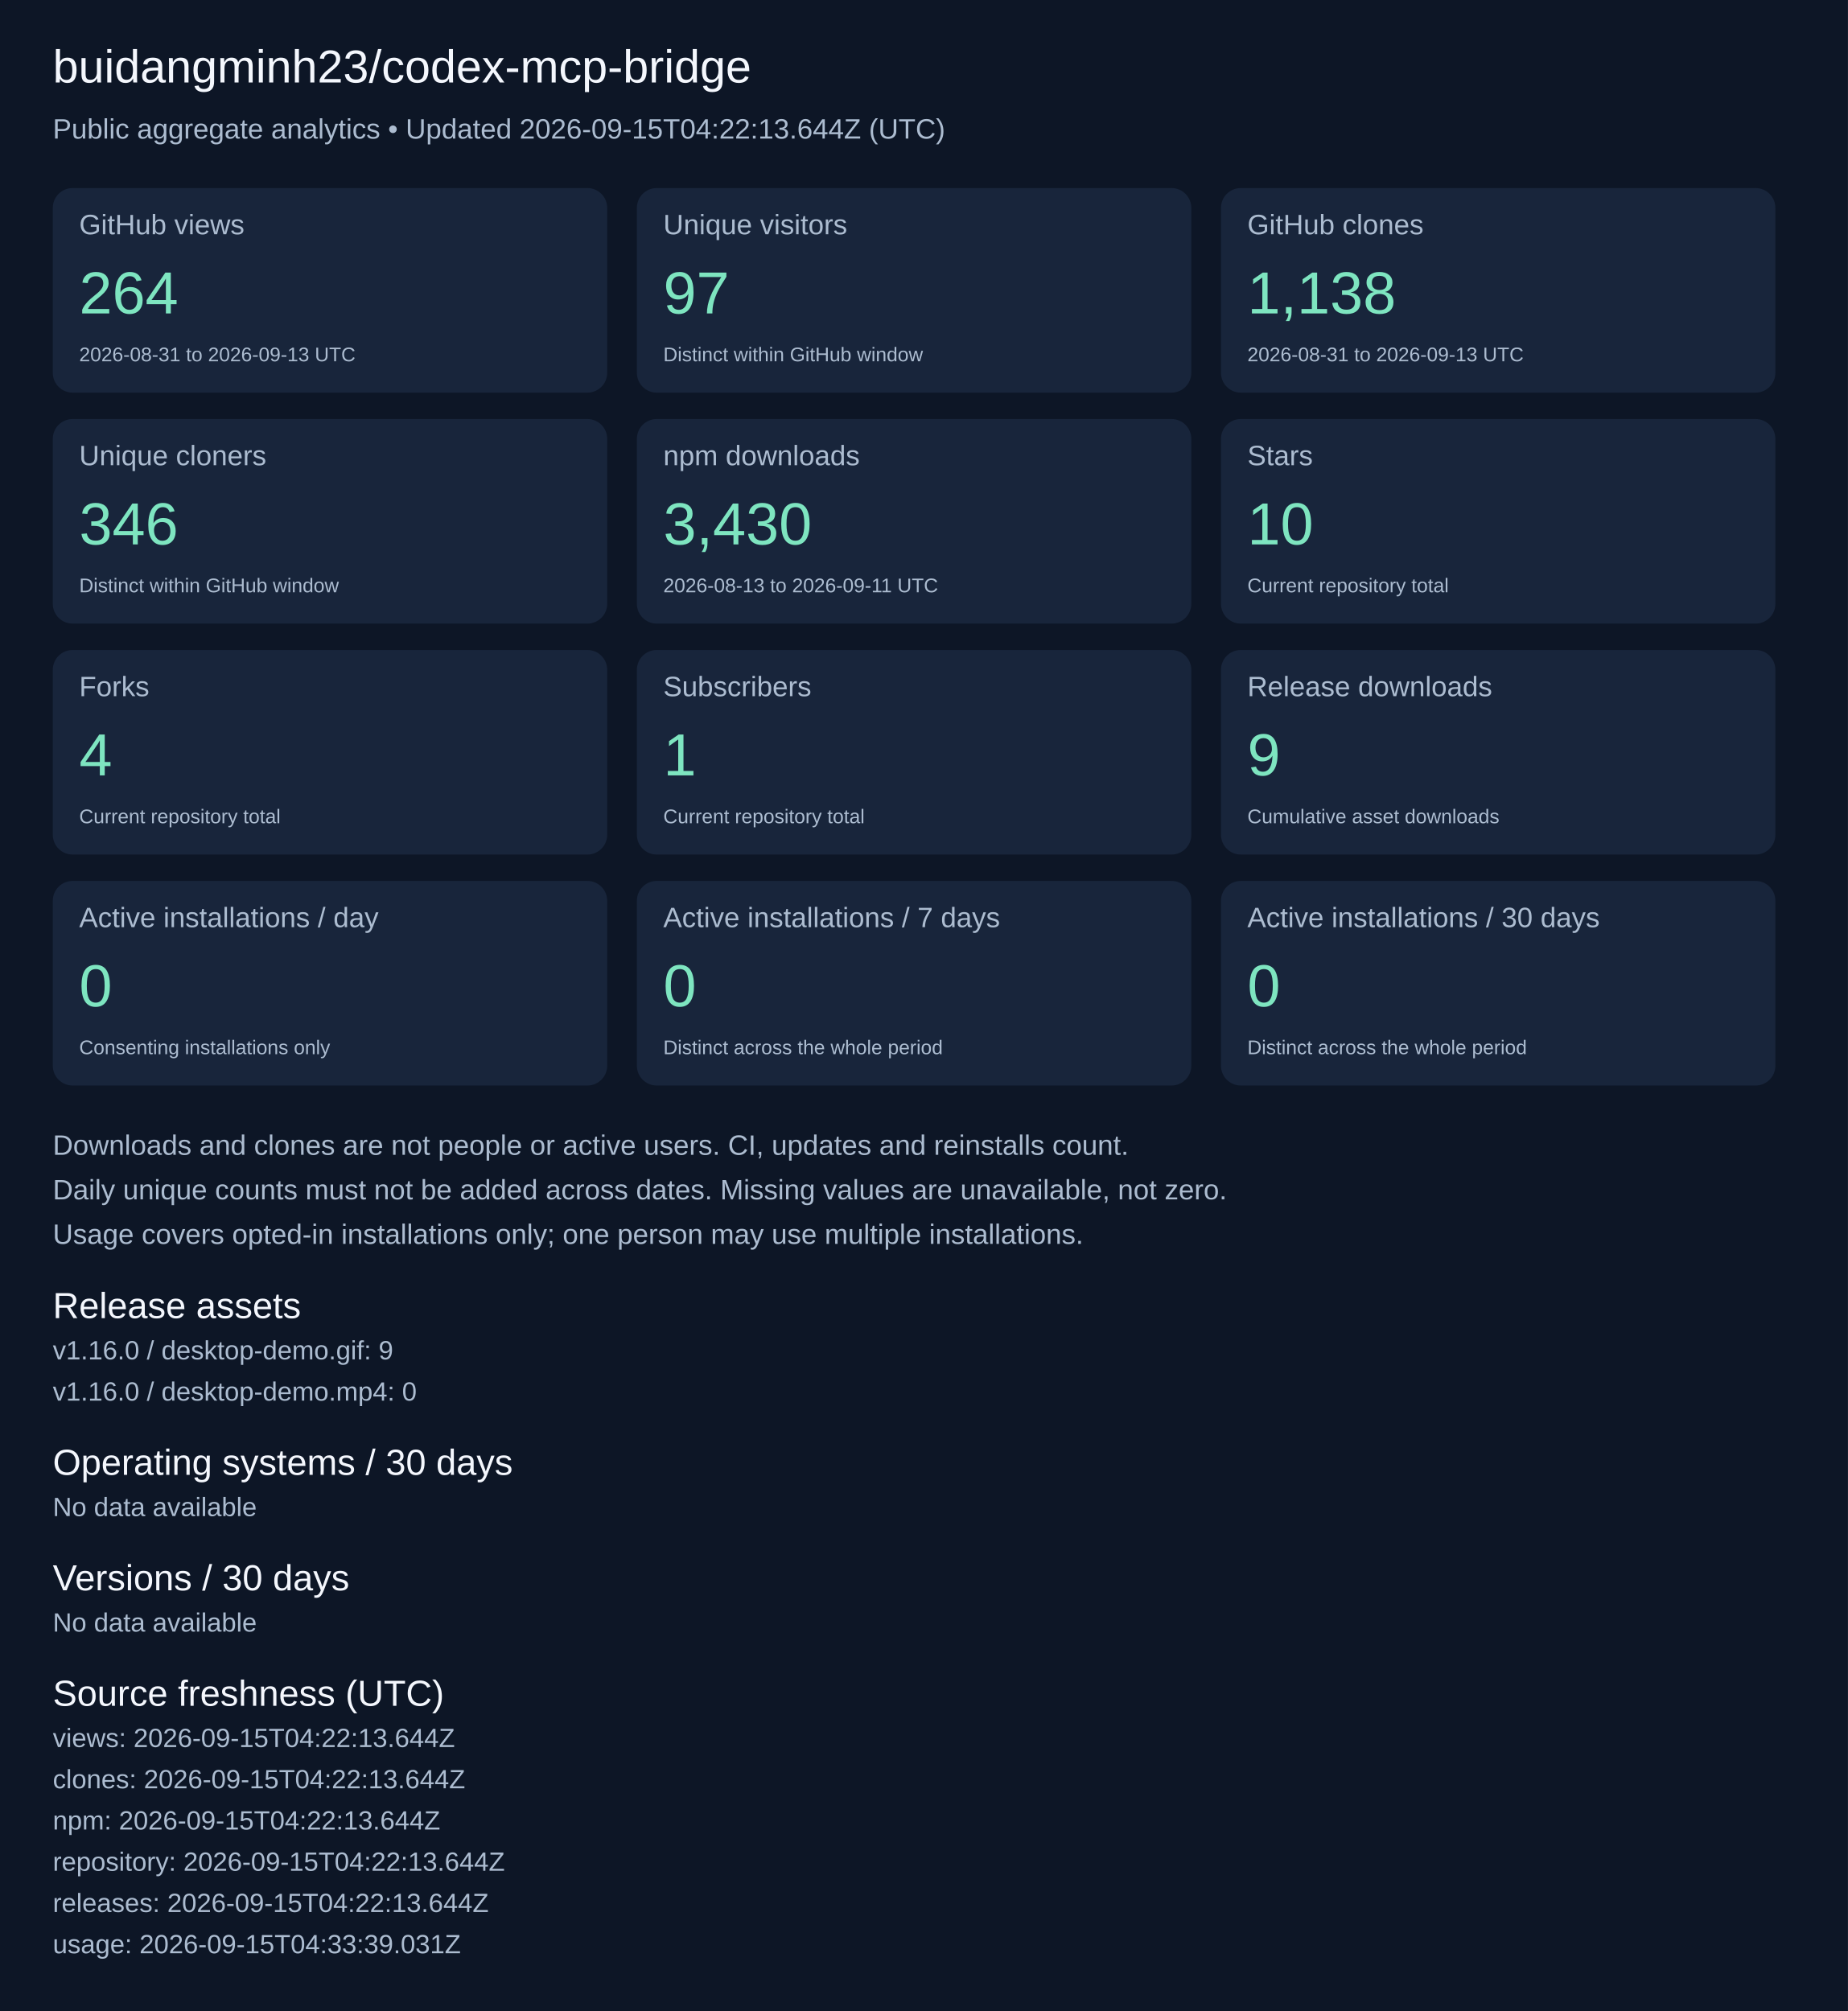
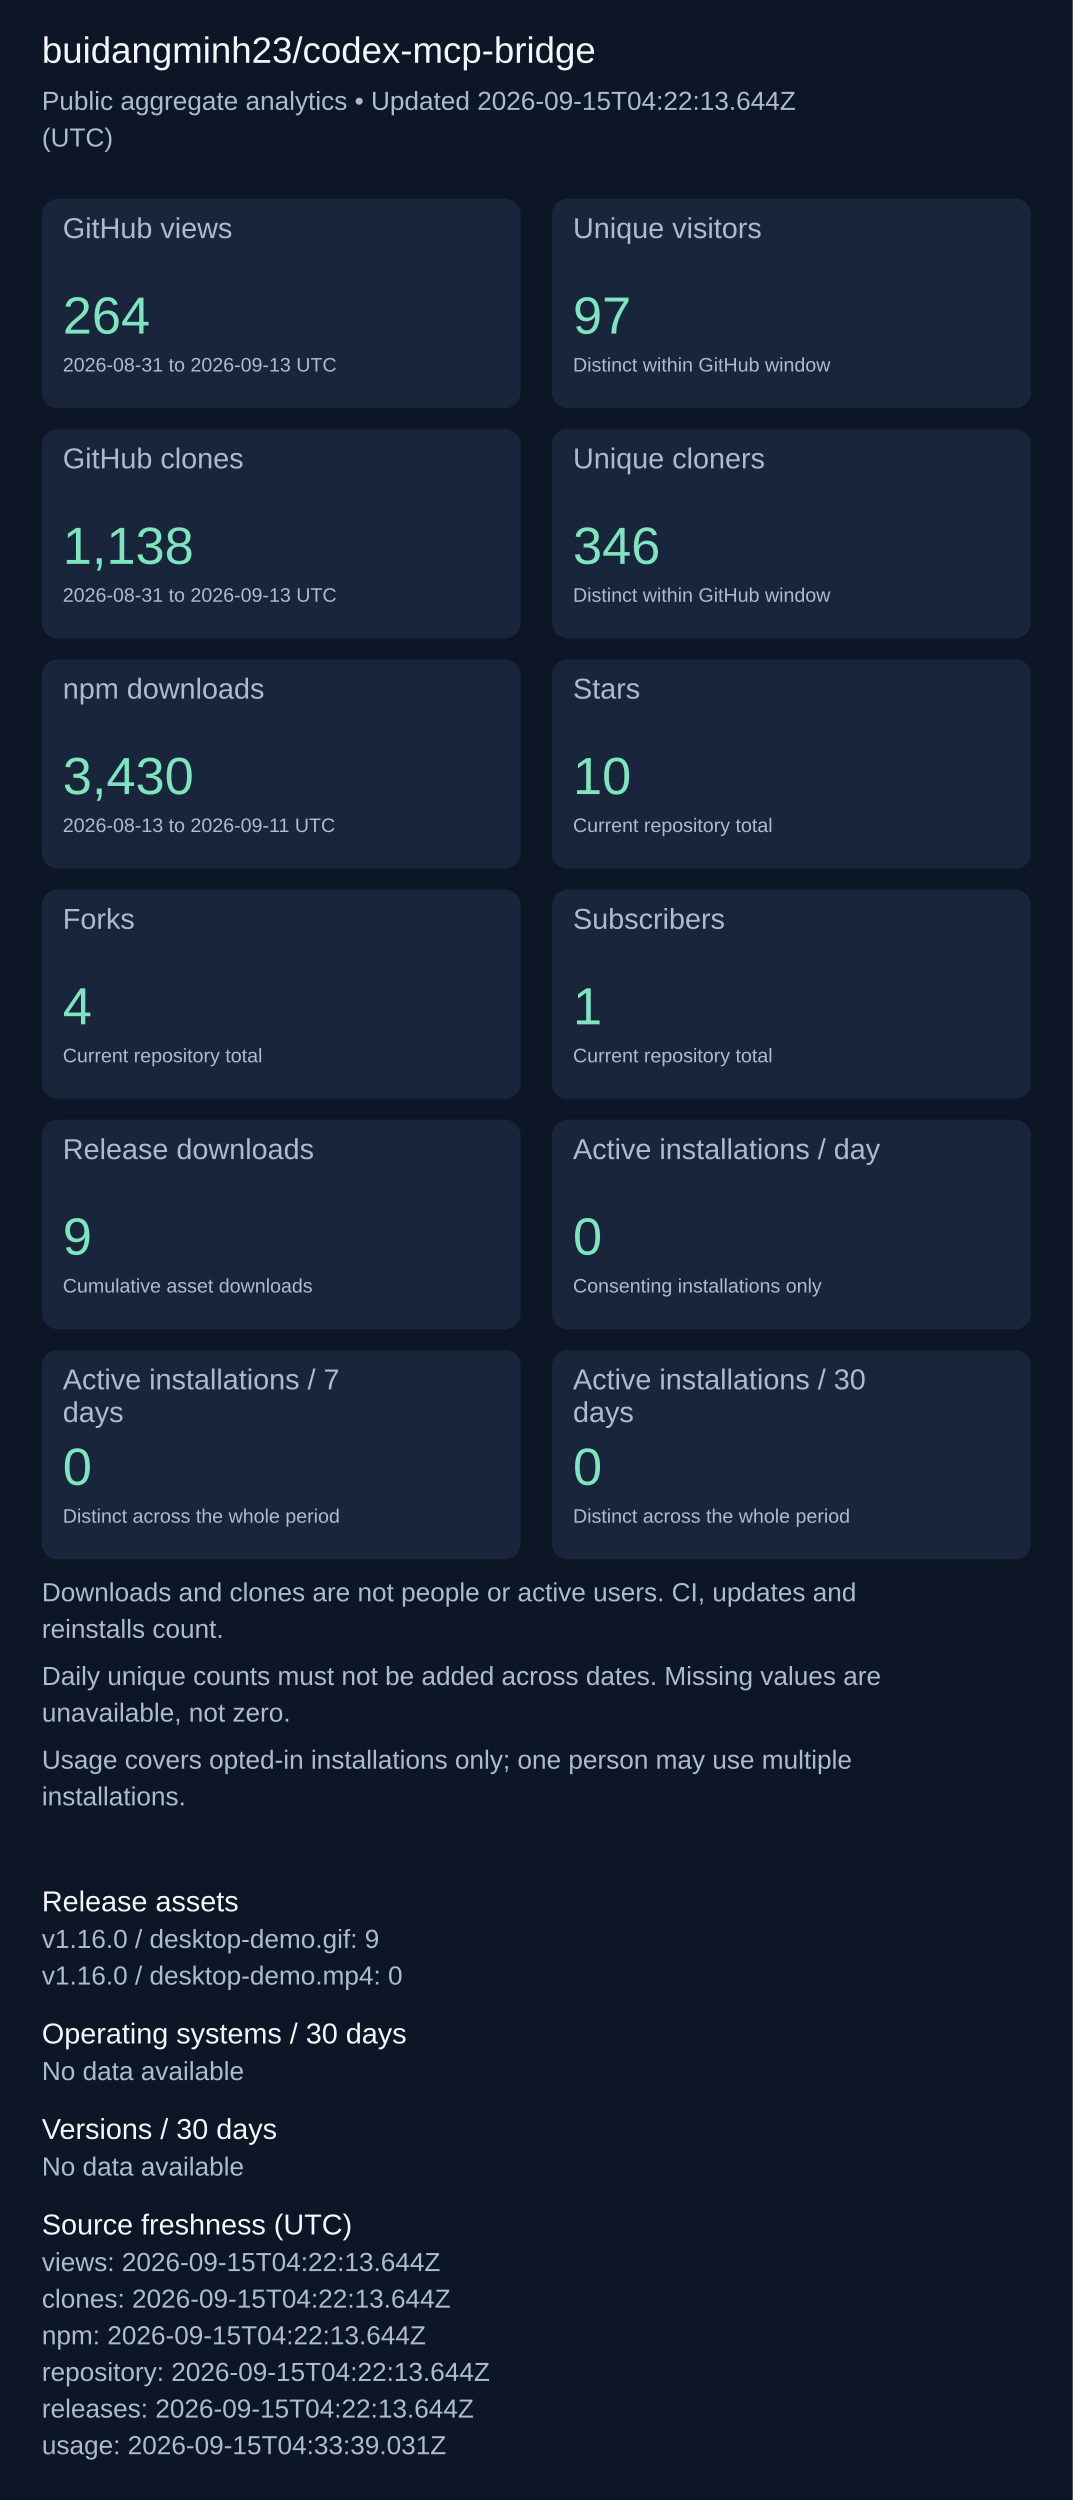
- <svg xmlns="http://www.w3.org/2000/svg" width="1120" height="1219" viewBox="0 0 1120 1219" role="img" aria-label="Repository aggregate analytics">
+ <svg xmlns="http://www.w3.org/2000/svg" width="820" height="1911" viewBox="0 0 820 1911" role="img" aria-label="Repository aggregate analytics">
  <rect width="100%" height="100%" fill="#0d1626" />
  <g font-family="Arial, sans-serif">
-     <text x="32" y="50" font-size="28" fill="#f4f7fd">buidangminh23/codex-mcp-bridge</text>
-     <text x="32" y="84" font-size="17" fill="#acbcd0">Public aggregate analytics • Updated 2026-09-15T04:22:13.644Z (UTC)</text>
-     <rect x="32" y="114" width="336" height="124" rx="12" fill="#18253b" />
-     <text x="48" y="142" font-size="17" fill="#acbcd0">GitHub views</text>
-     <text x="48" y="190" font-size="36" fill="#7ee5c0">264</text>
-     <text x="48" y="219" font-size="12" fill="#acbcd0">2026-08-31 to 2026-09-13 UTC</text>
-     <rect x="386" y="114" width="336" height="124" rx="12" fill="#18253b" />
-     <text x="402" y="142" font-size="17" fill="#acbcd0">Unique visitors</text>
-     <text x="402" y="190" font-size="36" fill="#7ee5c0">97</text>
-     <text x="402" y="219" font-size="12" fill="#acbcd0">Distinct within GitHub window</text>
-     <rect x="740" y="114" width="336" height="124" rx="12" fill="#18253b" />
-     <text x="756" y="142" font-size="17" fill="#acbcd0">GitHub clones</text>
-     <text x="756" y="190" font-size="36" fill="#7ee5c0">1,138</text>
-     <text x="756" y="219" font-size="12" fill="#acbcd0">2026-08-31 to 2026-09-13 UTC</text>
-     <rect x="32" y="254" width="336" height="124" rx="12" fill="#18253b" />
-     <text x="48" y="282" font-size="17" fill="#acbcd0">Unique cloners</text>
-     <text x="48" y="330" font-size="36" fill="#7ee5c0">346</text>
-     <text x="48" y="359" font-size="12" fill="#acbcd0">Distinct within GitHub window</text>
-     <rect x="386" y="254" width="336" height="124" rx="12" fill="#18253b" />
-     <text x="402" y="282" font-size="17" fill="#acbcd0">npm downloads</text>
-     <text x="402" y="330" font-size="36" fill="#7ee5c0">3,430</text>
-     <text x="402" y="359" font-size="12" fill="#acbcd0">2026-08-13 to 2026-09-11 UTC</text>
-     <rect x="740" y="254" width="336" height="124" rx="12" fill="#18253b" />
-     <text x="756" y="282" font-size="17" fill="#acbcd0">Stars</text>
-     <text x="756" y="330" font-size="36" fill="#7ee5c0">10</text>
-     <text x="756" y="359" font-size="12" fill="#acbcd0">Current repository total</text>
-     <rect x="32" y="394" width="336" height="124" rx="12" fill="#18253b" />
-     <text x="48" y="422" font-size="17" fill="#acbcd0">Forks</text>
-     <text x="48" y="470" font-size="36" fill="#7ee5c0">4</text>
-     <text x="48" y="499" font-size="12" fill="#acbcd0">Current repository total</text>
-     <rect x="386" y="394" width="336" height="124" rx="12" fill="#18253b" />
-     <text x="402" y="422" font-size="17" fill="#acbcd0">Subscribers</text>
-     <text x="402" y="470" font-size="36" fill="#7ee5c0">1</text>
-     <text x="402" y="499" font-size="12" fill="#acbcd0">Current repository total</text>
-     <rect x="740" y="394" width="336" height="124" rx="12" fill="#18253b" />
-     <text x="756" y="422" font-size="17" fill="#acbcd0">Release downloads</text>
-     <text x="756" y="470" font-size="36" fill="#7ee5c0">9</text>
-     <text x="756" y="499" font-size="12" fill="#acbcd0">Cumulative asset downloads</text>
-     <rect x="32" y="534" width="336" height="124" rx="12" fill="#18253b" />
-     <text x="48" y="562" font-size="17" fill="#acbcd0">Active installations / day</text>
-     <text x="48" y="610" font-size="36" fill="#7ee5c0">0</text>
-     <text x="48" y="639" font-size="12" fill="#acbcd0">Consenting installations only</text>
-     <rect x="386" y="534" width="336" height="124" rx="12" fill="#18253b" />
-     <text x="402" y="562" font-size="17" fill="#acbcd0">Active installations / 7 days</text>
-     <text x="402" y="610" font-size="36" fill="#7ee5c0">0</text>
-     <text x="402" y="639" font-size="12" fill="#acbcd0">Distinct across the whole period</text>
-     <rect x="740" y="534" width="336" height="124" rx="12" fill="#18253b" />
-     <text x="756" y="562" font-size="17" fill="#acbcd0">Active installations / 30 days</text>
-     <text x="756" y="610" font-size="36" fill="#7ee5c0">0</text>
-     <text x="756" y="639" font-size="12" fill="#acbcd0">Distinct across the whole period</text>
-     <text x="32" y="700" font-size="17" fill="#acbcd0">Downloads and clones are not people or active users. CI, updates and reinstalls count.</text>
-     <text x="32" y="727" font-size="17" fill="#acbcd0">Daily unique counts must not be added across dates. Missing values are unavailable, not zero.</text>
-     <text x="32" y="754" font-size="17" fill="#acbcd0">Usage covers opted-in installations only; one person may use multiple installations.</text>
-     <text x="32" y="799" font-size="22" fill="#f4f7fd">Release assets</text>
-     <text x="32" y="824" font-size="16" fill="#acbcd0">v1.16.0 / desktop-demo.gif: 9</text>
-     <text x="32" y="849" font-size="16" fill="#acbcd0">v1.16.0 / desktop-demo.mp4: 0</text>
-     <text x="32" y="894" font-size="22" fill="#f4f7fd">Operating systems / 30 days</text>
-     <text x="32" y="919" font-size="16" fill="#acbcd0">No data available</text>
-     <text x="32" y="964" font-size="22" fill="#f4f7fd">Versions / 30 days</text>
-     <text x="32" y="989" font-size="16" fill="#acbcd0">No data available</text>
-     <text x="32" y="1034" font-size="22" fill="#f4f7fd">Source freshness (UTC)</text>
-     <text x="32" y="1059" font-size="16" fill="#acbcd0">views: 2026-09-15T04:22:13.644Z</text>
-     <text x="32" y="1084" font-size="16" fill="#acbcd0">clones: 2026-09-15T04:22:13.644Z</text>
-     <text x="32" y="1109" font-size="16" fill="#acbcd0">npm: 2026-09-15T04:22:13.644Z</text>
-     <text x="32" y="1134" font-size="16" fill="#acbcd0">repository: 2026-09-15T04:22:13.644Z</text>
-     <text x="32" y="1159" font-size="16" fill="#acbcd0">releases: 2026-09-15T04:22:13.644Z</text>
-     <text x="32" y="1184" font-size="16" fill="#acbcd0">usage: 2026-09-15T04:33:39.031Z</text>
+     <text x="32" y="48" font-size="28" fill="#f4f7fd">buidangminh23/codex-mcp-bridge</text>
+     <text x="32" y="84" font-size="20" fill="#acbcd0">Public aggregate analytics • Updated 2026-09-15T04:22:13.644Z</text>
+     <text x="32" y="112" font-size="20" fill="#acbcd0">(UTC)</text>
+     <rect x="32" y="152" width="366" height="160" rx="12" fill="#18253b" />
+     <text x="48" y="182" font-size="22" fill="#acbcd0">GitHub views</text>
+     <text x="48" y="255" font-size="40" fill="#7ee5c0">264</text>
+     <text x="48" y="284" font-size="15" fill="#acbcd0">2026-08-31 to 2026-09-13 UTC</text>
+     <rect x="422" y="152" width="366" height="160" rx="12" fill="#18253b" />
+     <text x="438" y="182" font-size="22" fill="#acbcd0">Unique visitors</text>
+     <text x="438" y="255" font-size="40" fill="#7ee5c0">97</text>
+     <text x="438" y="284" font-size="15" fill="#acbcd0">Distinct within GitHub window</text>
+     <rect x="32" y="328" width="366" height="160" rx="12" fill="#18253b" />
+     <text x="48" y="358" font-size="22" fill="#acbcd0">GitHub clones</text>
+     <text x="48" y="431" font-size="40" fill="#7ee5c0">1,138</text>
+     <text x="48" y="460" font-size="15" fill="#acbcd0">2026-08-31 to 2026-09-13 UTC</text>
+     <rect x="422" y="328" width="366" height="160" rx="12" fill="#18253b" />
+     <text x="438" y="358" font-size="22" fill="#acbcd0">Unique cloners</text>
+     <text x="438" y="431" font-size="40" fill="#7ee5c0">346</text>
+     <text x="438" y="460" font-size="15" fill="#acbcd0">Distinct within GitHub window</text>
+     <rect x="32" y="504" width="366" height="160" rx="12" fill="#18253b" />
+     <text x="48" y="534" font-size="22" fill="#acbcd0">npm downloads</text>
+     <text x="48" y="607" font-size="40" fill="#7ee5c0">3,430</text>
+     <text x="48" y="636" font-size="15" fill="#acbcd0">2026-08-13 to 2026-09-11 UTC</text>
+     <rect x="422" y="504" width="366" height="160" rx="12" fill="#18253b" />
+     <text x="438" y="534" font-size="22" fill="#acbcd0">Stars</text>
+     <text x="438" y="607" font-size="40" fill="#7ee5c0">10</text>
+     <text x="438" y="636" font-size="15" fill="#acbcd0">Current repository total</text>
+     <rect x="32" y="680" width="366" height="160" rx="12" fill="#18253b" />
+     <text x="48" y="710" font-size="22" fill="#acbcd0">Forks</text>
+     <text x="48" y="783" font-size="40" fill="#7ee5c0">4</text>
+     <text x="48" y="812" font-size="15" fill="#acbcd0">Current repository total</text>
+     <rect x="422" y="680" width="366" height="160" rx="12" fill="#18253b" />
+     <text x="438" y="710" font-size="22" fill="#acbcd0">Subscribers</text>
+     <text x="438" y="783" font-size="40" fill="#7ee5c0">1</text>
+     <text x="438" y="812" font-size="15" fill="#acbcd0">Current repository total</text>
+     <rect x="32" y="856" width="366" height="160" rx="12" fill="#18253b" />
+     <text x="48" y="886" font-size="22" fill="#acbcd0">Release downloads</text>
+     <text x="48" y="959" font-size="40" fill="#7ee5c0">9</text>
+     <text x="48" y="988" font-size="15" fill="#acbcd0">Cumulative asset downloads</text>
+     <rect x="422" y="856" width="366" height="160" rx="12" fill="#18253b" />
+     <text x="438" y="886" font-size="22" fill="#acbcd0">Active installations / day</text>
+     <text x="438" y="959" font-size="40" fill="#7ee5c0">0</text>
+     <text x="438" y="988" font-size="15" fill="#acbcd0">Consenting installations only</text>
+     <rect x="32" y="1032" width="366" height="160" rx="12" fill="#18253b" />
+     <text x="48" y="1062" font-size="22" fill="#acbcd0">Active installations / 7</text>
+     <text x="48" y="1087" font-size="22" fill="#acbcd0">days</text>
+     <text x="48" y="1135" font-size="40" fill="#7ee5c0">0</text>
+     <text x="48" y="1164" font-size="15" fill="#acbcd0">Distinct across the whole period</text>
+     <rect x="422" y="1032" width="366" height="160" rx="12" fill="#18253b" />
+     <text x="438" y="1062" font-size="22" fill="#acbcd0">Active installations / 30</text>
+     <text x="438" y="1087" font-size="22" fill="#acbcd0">days</text>
+     <text x="438" y="1135" font-size="40" fill="#7ee5c0">0</text>
+     <text x="438" y="1164" font-size="15" fill="#acbcd0">Distinct across the whole period</text>
+     <text x="32" y="1224" font-size="20" fill="#acbcd0">Downloads and clones are not people or active users. CI, updates and</text>
+     <text x="32" y="1252" font-size="20" fill="#acbcd0">reinstalls count.</text>
+     <text x="32" y="1288" font-size="20" fill="#acbcd0">Daily unique counts must not be added across dates. Missing values are</text>
+     <text x="32" y="1316" font-size="20" fill="#acbcd0">unavailable, not zero.</text>
+     <text x="32" y="1352" font-size="20" fill="#acbcd0">Usage covers opted-in installations only; one person may use multiple</text>
+     <text x="32" y="1380" font-size="20" fill="#acbcd0">installations.</text>
+     <text x="32" y="1461" font-size="22" fill="#f4f7fd">Release assets</text>
+     <text x="32" y="1489" font-size="20" fill="#acbcd0">v1.16.0 / desktop-demo.gif: 9</text>
+     <text x="32" y="1517" font-size="20" fill="#acbcd0">v1.16.0 / desktop-demo.mp4: 0</text>
+     <text x="32" y="1562" font-size="22" fill="#f4f7fd">Operating systems / 30 days</text>
+     <text x="32" y="1590" font-size="20" fill="#acbcd0">No data available</text>
+     <text x="32" y="1635" font-size="22" fill="#f4f7fd">Versions / 30 days</text>
+     <text x="32" y="1663" font-size="20" fill="#acbcd0">No data available</text>
+     <text x="32" y="1708" font-size="22" fill="#f4f7fd">Source freshness (UTC)</text>
+     <text x="32" y="1736" font-size="20" fill="#acbcd0">views: 2026-09-15T04:22:13.644Z</text>
+     <text x="32" y="1764" font-size="20" fill="#acbcd0">clones: 2026-09-15T04:22:13.644Z</text>
+     <text x="32" y="1792" font-size="20" fill="#acbcd0">npm: 2026-09-15T04:22:13.644Z</text>
+     <text x="32" y="1820" font-size="20" fill="#acbcd0">repository: 2026-09-15T04:22:13.644Z</text>
+     <text x="32" y="1848" font-size="20" fill="#acbcd0">releases: 2026-09-15T04:22:13.644Z</text>
+     <text x="32" y="1876" font-size="20" fill="#acbcd0">usage: 2026-09-15T04:33:39.031Z</text>
  </g>
</svg>
